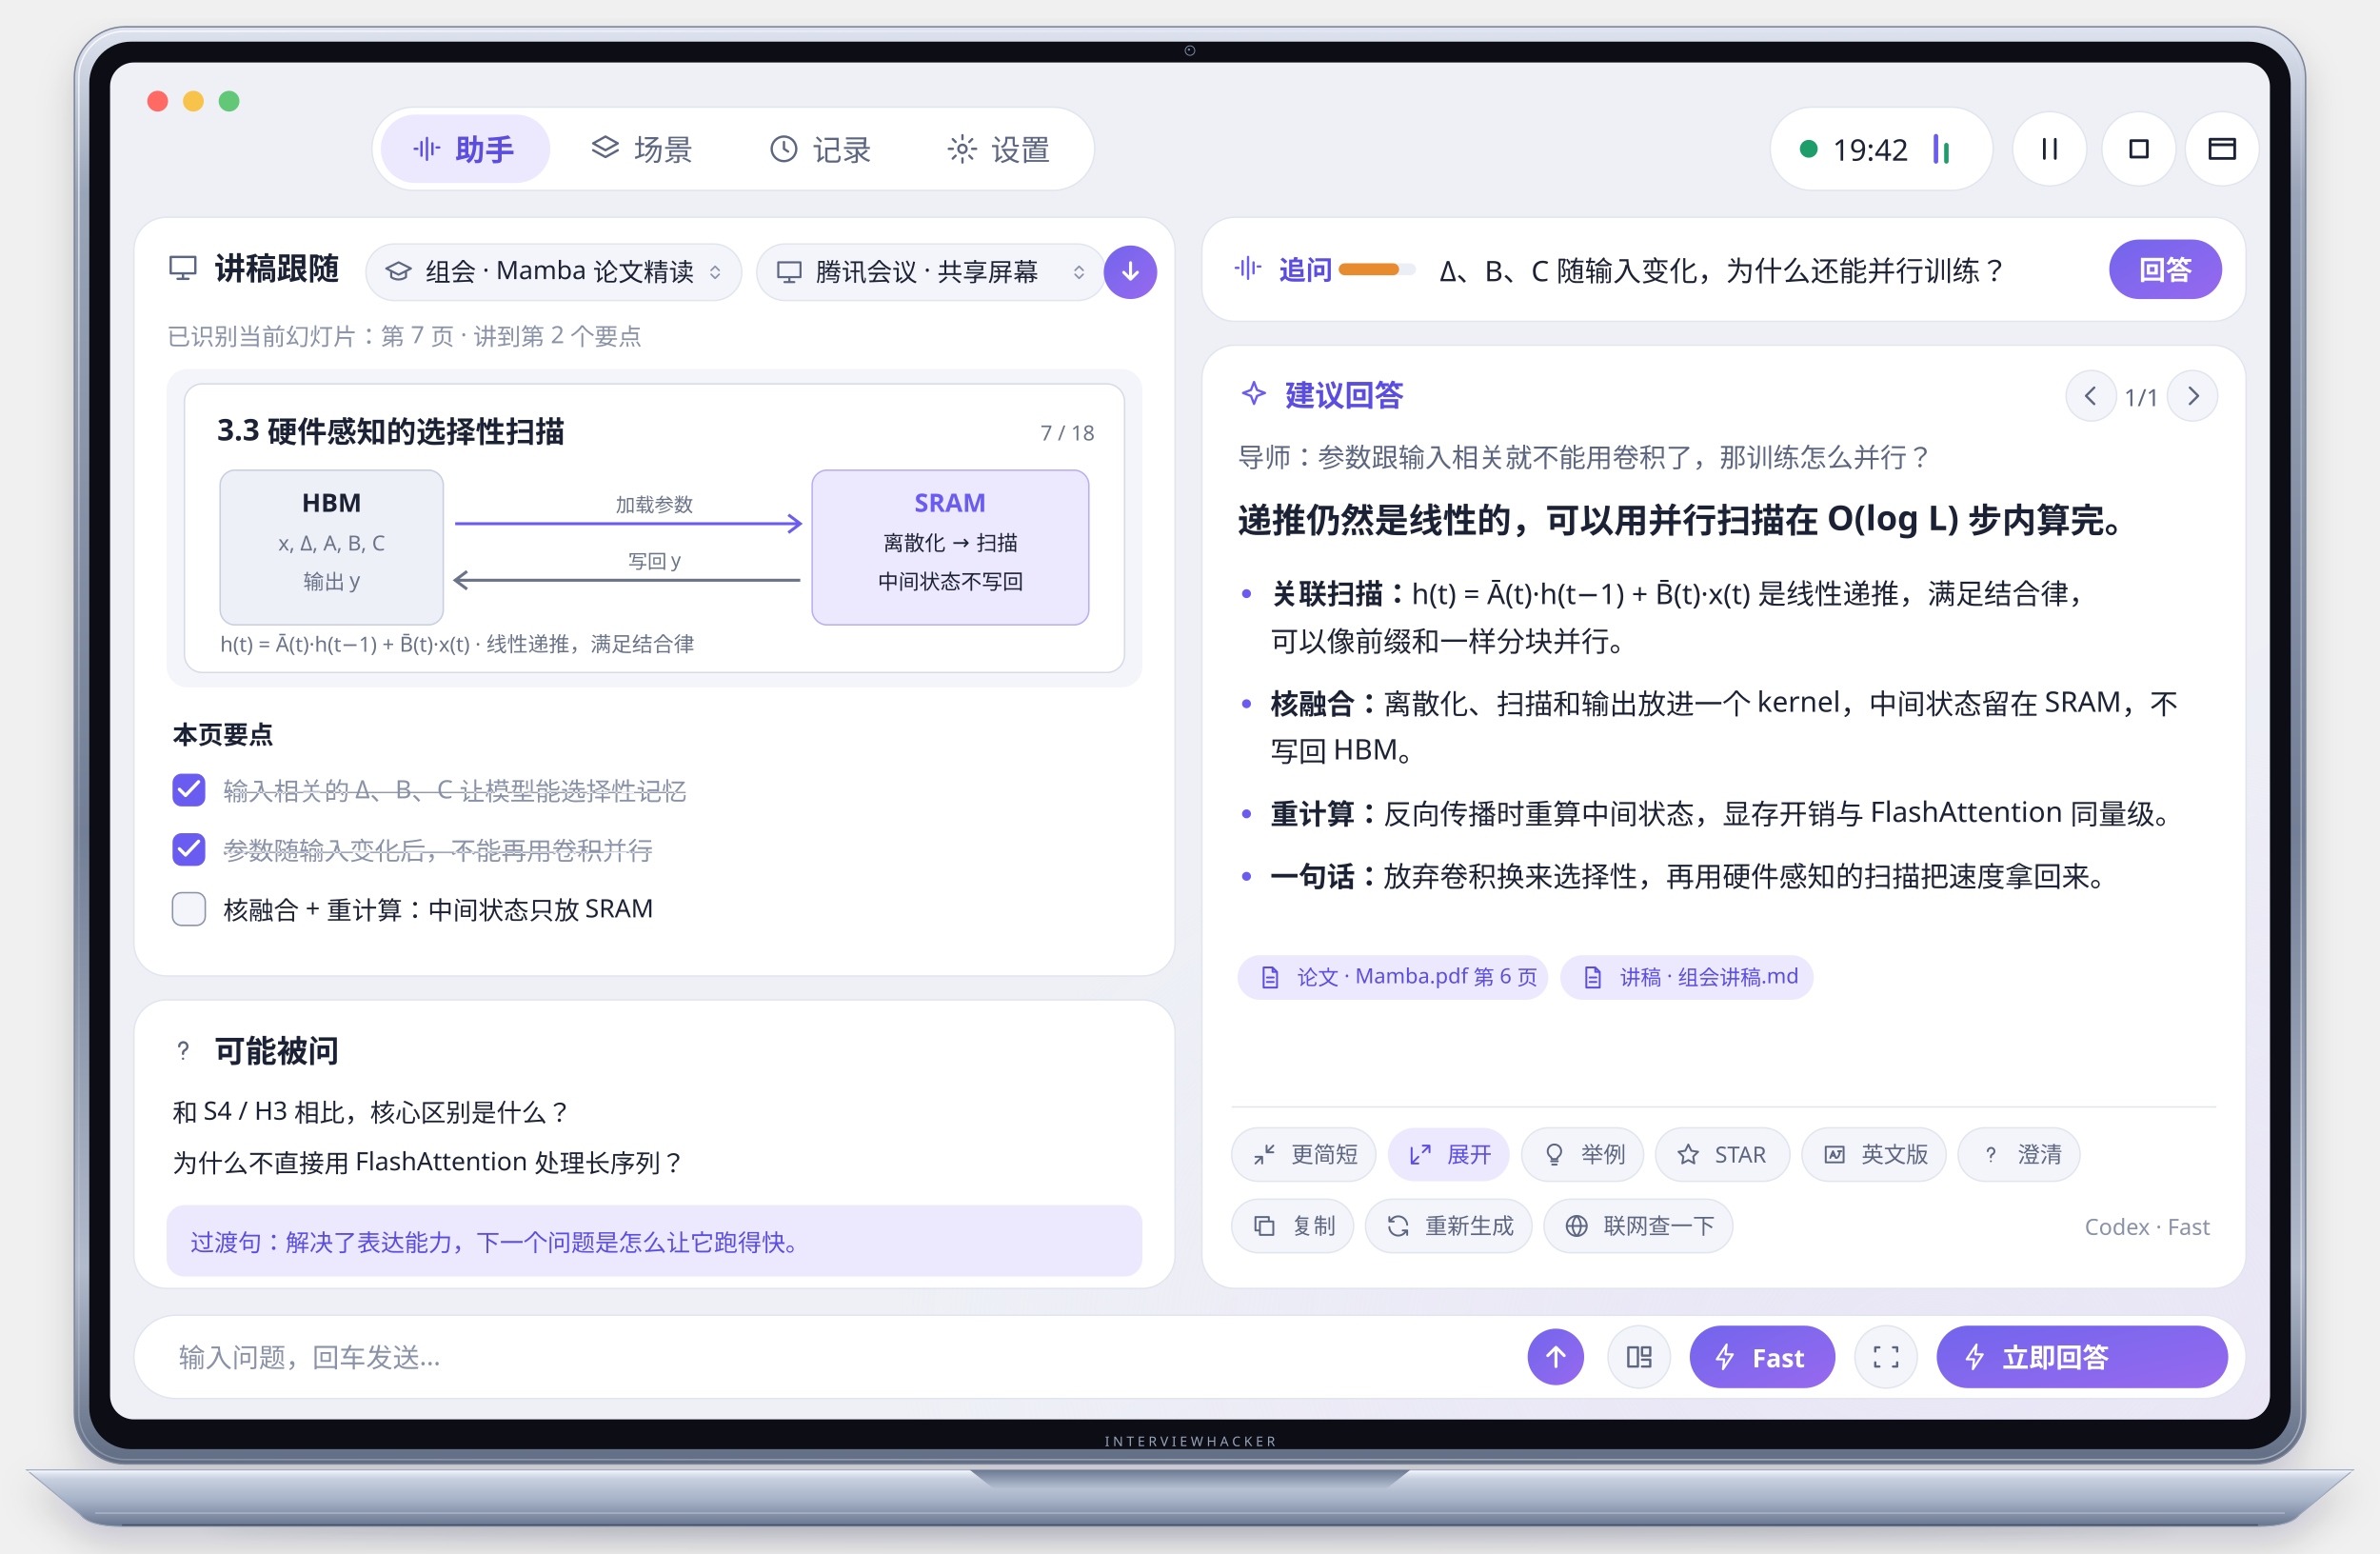
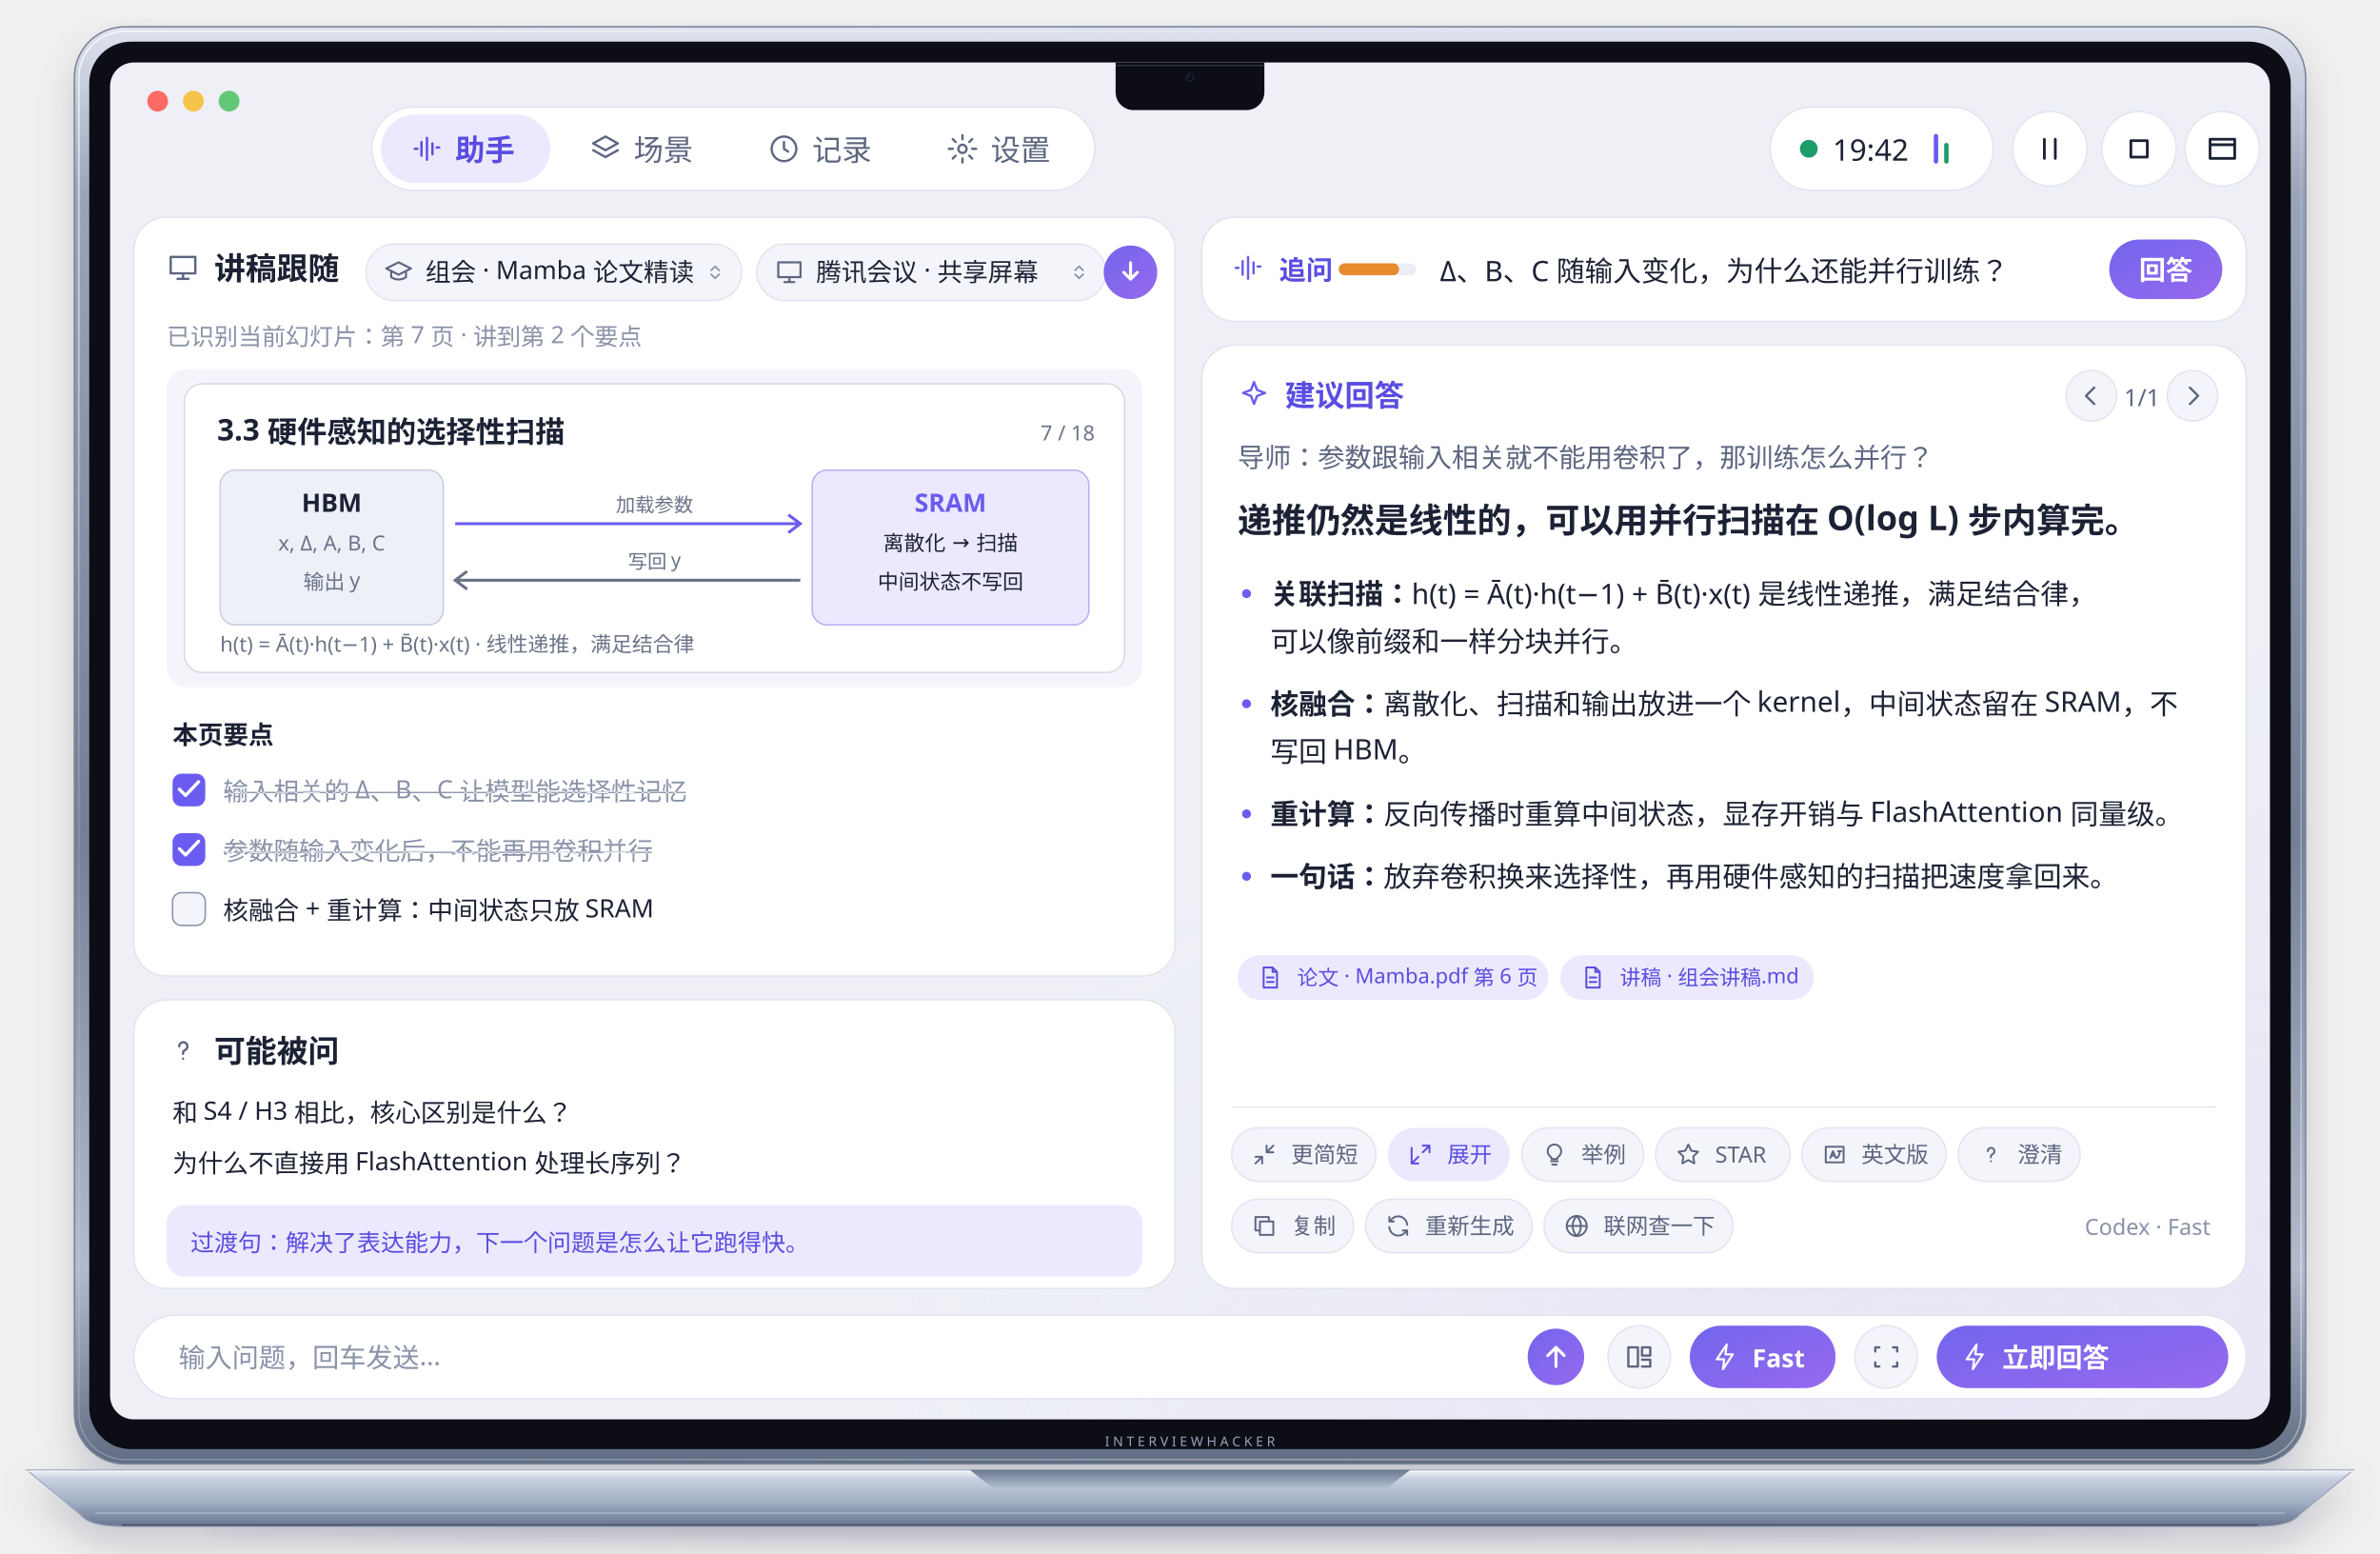
<svg xmlns="http://www.w3.org/2000/svg" width="1600" height="1044" viewBox="0 0 1600 1044" fill="none">
  <defs>
    <linearGradient id="accent" x1="0" y1="0" x2="1" y2="1">
      <stop stop-color="#7265ed" />
      <stop offset="1" stop-color="#9769ee" />
    </linearGradient>
    <linearGradient id="canvas" x1="0" y1="0" x2="1" y2="1">
      <stop stop-color="#eef0f6" />
      <stop offset=".7" stop-color="#eef0f6" />
      <stop offset="1" stop-color="#e9e6f6" />
    </linearGradient>
    <radialGradient id="corner-glow">
      <stop stop-color="#e9e6f6" stop-opacity=".85" />
      <stop offset="1" stop-color="#e9e6f6" stop-opacity="0" />
    </radialGradient>
    <linearGradient id="room" x1="0" y1="0" x2="1" y2="1">
      <stop stop-color="#3a4258" />
      <stop offset="1" stop-color="#1f2434" />
    </linearGradient>
    <linearGradient id="metal" x1="0" y1="0" x2="0" y2="1">
      <stop stop-color="#e1e6f1" />
      <stop offset=".12" stop-color="#9aa4b8" />
      <stop offset=".56" stop-color="#737f96" />
      <stop offset=".86" stop-color="#b2bbcc" />
      <stop offset="1" stop-color="#5d6980" />
    </linearGradient>
    <linearGradient id="rim-light" x1="0" y1="0" x2=".7" y2="1">
      <stop stop-color="#fff" stop-opacity=".8" />
      <stop offset=".42" stop-color="#e0e8fb" stop-opacity=".14" />
      <stop offset="1" stop-color="#fff" stop-opacity=".4" />
    </linearGradient>
    <linearGradient id="base" x1="0" y1="0" x2="0" y2="1">
      <stop stop-color="#f0f3fa" />
      <stop offset=".16" stop-color="#c7d0df" />
      <stop offset=".55" stop-color="#a4b0c5" />
      <stop offset="1" stop-color="#67758f" />
    </linearGradient>
    <linearGradient id="notch" x1="0" y1="0" x2="0" y2="1">
      <stop stop-color="#6c7991" />
      <stop offset="1" stop-color="#b8c3d5" />
    </linearGradient>
    <clipPath id="display">
      <rect x="74" y="42" width="1452" height="912" rx="16" />
    </clipPath>
    <filter id="device-shadow" x="-8%" y="-6%" width="116%" height="126%">
      <feDropShadow dx="0" dy="12" stdDeviation="12" flood-color="#0d1426" flood-opacity=".17" />
    </filter>
    <filter id="contact-shadow" x="-10%" y="-100%" width="120%" height="300%">
      <feGaussianBlur stdDeviation="6" />
    </filter>
    <filter id="card-shadow" x="-20%" y="-20%" width="140%" height="160%">
      <feDropShadow dx="0" dy="18" stdDeviation="20" flood-color="#05070d" flood-opacity=".45" />
    </filter>
    <filter id="phone-shadow" x="-20%" y="-10%" width="140%" height="130%">
      <feDropShadow dx="0" dy="12" stdDeviation="10" flood-color="#0d1426" flood-opacity=".18" />
    </filter>
  </defs>
  <g font-family="'HarmonyOS Sans SC','PingFang SC','Microsoft YaHei',sans-serif" text-rendering="geometricPrecision">
    <ellipse cx="800" cy="1026" rx="660" ry="6" fill="#101626" opacity=".16" filter="url(#contact-shadow)" />
    <g filter="url(#device-shadow)">
      <rect x="50" y="18" width="1500" height="966" rx="34" fill="url(#metal)" stroke="#7b8498" />
      <rect x="53" y="21" width="1494" height="960" rx="31" fill="none" stroke="url(#rim-light)" />
      <rect x="60" y="28" width="1480" height="946" rx="28" fill="#0c0f16" stroke="none" />
-       <circle cx="800" cy="34" r="3.2" fill="#090d15" stroke="#8491aa" stroke-width=".6" />
-       <circle cx="799.3" cy="33.3" r=".8" fill="#7186a5" />
      <g clip-path="url(#display)">
        <rect x="74" y="42" width="1452" height="912" rx="16" fill="url(#canvas)" stroke="none" />
        <ellipse cx="1300" cy="900" rx="700" ry="420" fill="url(#corner-glow)" />
        <circle cx="106" cy="68" r="7" fill="#ff6a65" />
        <circle cx="130" cy="68" r="7" fill="#f8c34b" />
        <circle cx="154" cy="68" r="7" fill="#62c878" />
        <rect x="250" y="72" width="486" height="56" rx="28" fill="#ffffff" stroke="#e1e5ee" />
        <rect x="256" y="77" width="114" height="46" rx="23" fill="#ece9ff" stroke="none" />
        <g transform="translate(276 89) scale(0.92)" fill="none" stroke="#5a4de0" stroke-width="1.7" stroke-linecap="round" stroke-linejoin="round">
          <path d="M3 12h2m3-5v10m4-13v16m4-12v8m3-5h2" />
        </g>
        <text x="306" y="108" font-size="20" font-weight="600" fill="#5a4de0">助手</text>
        <g transform="translate(396 89) scale(0.92)" fill="none" stroke="#5d6680" stroke-width="1.7" stroke-linecap="round" stroke-linejoin="round">
          <path d="m12 3 9 5-9 5-9-5zM3 13l9 5 9-5" />
        </g>
        <text x="426" y="108" font-size="20" font-weight="500" fill="#5d6680">场景</text>
        <g transform="translate(516 89) scale(0.92)" fill="none" stroke="#5d6680" stroke-width="1.7" stroke-linecap="round" stroke-linejoin="round">
          <path d="M12 7v5l3 2M21 12a9 9 0 1 1-18 0 9 9 0 0 1 18 0" />
        </g>
        <text x="546" y="108" font-size="20" font-weight="500" fill="#5d6680">记录</text>
        <g transform="translate(636 89) scale(0.92)" fill="none" stroke="#5d6680" stroke-width="1.7" stroke-linecap="round" stroke-linejoin="round">
          <path d="M12 9a3 3 0 1 0 0 6 3 3 0 0 0 0-6M12 2v3m0 14v3M2 12h3m14 0h3M4.9 4.9l2.1 2.1m10 10 2.1 2.1M4.9 19.1 7 17M17 7l2.1-2.1" />
        </g>
        <text x="666" y="108" font-size="20" font-weight="500" fill="#5d6680">设置</text>
        <rect x="1190" y="72" width="150" height="56" rx="28" fill="#ffffff" stroke="#e1e5ee" />
        <circle cx="1216" cy="100" r="6" fill="#1f9d6a" />
        <text x="1232" y="108" font-size="20" font-weight="500" fill="#1f2335">19:42</text>
        <rect x="1300" y="90" width="3" height="20" rx="1.5" fill="#6a5cf0" stroke="none" />
        <rect x="1307" y="96" width="3" height="14" rx="1.5" fill="#1f9d6a" stroke="none" />
        <circle cx="1378" cy="100" r="25" fill="#ffffff" stroke="#e1e5ee" />
        <g transform="translate(1367 89) scale(0.92)" fill="none" stroke="#1f2335" stroke-width="2" stroke-linecap="round" stroke-linejoin="round">
          <path d="M8 5v14M16 5v14" />
        </g>
        <circle cx="1438" cy="100" r="25" fill="#ffffff" stroke="#e1e5ee" />
        <g transform="translate(1427 89) scale(0.92)" fill="none" stroke="#1f2335" stroke-width="2" stroke-linecap="round" stroke-linejoin="round">
          <path d="M6 6h12v12H6z" />
        </g>
        <circle cx="1494" cy="100" r="25" fill="#ffffff" stroke="#e1e5ee" />
        <g transform="translate(1483 89) scale(0.92)" fill="none" stroke="#1f2335" stroke-width="2" stroke-linecap="round" stroke-linejoin="round">
          <path d="M3 5h18v14H3zM3 9h18" />
        </g>
        <rect x="90" y="146" width="700" height="510" rx="22" fill="#ffffff" stroke="#e1e5ee" />
        <g transform="translate(112 169) scale(0.92)" fill="none" stroke="#5d6680" stroke-width="1.7" stroke-linecap="round" stroke-linejoin="round">
          <path d="M3 4h18v12H3zM12 16v4M8 20h8" />
        </g>
        <text x="144" y="188" font-size="21" font-weight="600" fill="#1f2335">讲稿跟随</text>
        <rect x="246" y="164" width="252.72" height="38" rx="19" fill="#f4f5fa" stroke="#e1e5ee" />
        <g transform="translate(258 173) scale(0.83)" fill="none" stroke="#5d6680" stroke-width="1.7" stroke-linecap="round" stroke-linejoin="round">
          <path d="m2 9 10-5 10 5-10 5zM6 11v5c3.5 2.5 8.5 2.5 12 0v-5" />
        </g>
        <text x="286" y="189" font-size="17" font-weight="500" fill="#1f2335">组会 · Mamba 论文精读</text>
        <g transform="translate(472.72 175) scale(0.67)" fill="none" stroke="#8a92a8" stroke-width="1.7" stroke-linecap="round" stroke-linejoin="round">
          <path d="m8 10 4-4 4 4M8 14l4 4 4-4" />
        </g>
        <rect x="508.72" y="164" width="234.7" height="38" rx="19" fill="#f4f5fa" stroke="#e1e5ee" />
        <g transform="translate(520.72 173) scale(0.83)" fill="none" stroke="#5d6680" stroke-width="1.7" stroke-linecap="round" stroke-linejoin="round">
          <path d="M3 4h18v12H3zM12 16v4M8 20h8" />
        </g>
        <text x="548.72" y="189" font-size="17" font-weight="500" fill="#1f2335">腾讯会议 · 共享屏幕</text>
        <g transform="translate(717.42 175) scale(0.67)" fill="none" stroke="#8a92a8" stroke-width="1.7" stroke-linecap="round" stroke-linejoin="round">
          <path d="m8 10 4-4 4 4M8 14l4 4 4-4" />
        </g>
        <circle cx="760" cy="183" r="18" fill="url(#accent)" />
        <g transform="translate(749 172) scale(0.92)" fill="none" stroke="#fff" stroke-width="2.2" stroke-linecap="round" stroke-linejoin="round">
          <path d="M12 5v12m-5-5 5 5 5-5" />
        </g>
        <text x="112" y="232" font-size="16" font-weight="400" fill="#8a92a8">已识别当前幻灯片：第 7 页 · 讲到第 2 个要点</text>
        <rect x="112" y="248" width="656" height="214" rx="14" fill="#f4f5fa" stroke="none" />
        <rect x="124" y="258" width="632" height="194" rx="12" fill="#ffffff" stroke="#d7dbe6" />
        <text x="146" y="296" font-size="20" font-weight="600" fill="#1f2335">3.3  硬件感知的选择性扫描</text>
        <text x="736" y="296" font-size="14" font-weight="500" fill="#6a7388" text-anchor="end">7 / 18</text>
        <rect x="148" y="316" width="150" height="104" rx="10" fill="#eef0f8" stroke="#c9cee0" />
        <text x="223" y="344" font-size="17" font-weight="600" fill="#1f2335" text-anchor="middle">HBM</text>
        <text x="223" y="370" font-size="14" font-weight="400" fill="#6a7388" text-anchor="middle">x, Δ, A, B, C</text>
        <text x="223" y="396" font-size="14" font-weight="400" fill="#6a7388" text-anchor="middle">输出 y</text>
        <rect x="546" y="316" width="186" height="104" rx="10" fill="#ece9ff" stroke="#b8aef5" />
        <text x="639" y="344" font-size="17" font-weight="600" fill="#6a5cf0" text-anchor="middle">SRAM</text>
        <text x="639" y="370" font-size="14" font-weight="400" fill="#1f2335" text-anchor="middle">离散化 → 扫描</text>
        <text x="639" y="396" font-size="14" font-weight="400" fill="#1f2335" text-anchor="middle">中间状态不写回</text>
        <path d="M306 352H538m-8-6 8 6-8 6" stroke="#6a5cf0" stroke-width="2" fill="none" />
        <path d="M538 390H306m8-6-8 6 8 6" stroke="#6a7388" stroke-width="2" fill="none" />
        <text x="440" y="344" font-size="13" font-weight="400" fill="#6a7388" text-anchor="middle">加载参数</text>
        <text x="440" y="382" font-size="13" font-weight="400" fill="#6a7388" text-anchor="middle">写回 y</text>
        <text x="148" y="438" font-size="14" font-weight="400" fill="#6a7388">h(t) = Ā(t)·h(t−1) + B̄(t)·x(t)  · 线性递推，满足结合律</text>
        <text x="116" y="500" font-size="17" font-weight="600" fill="#1f2335">本页要点</text>
        <rect x="116" y="520" width="22" height="22" rx="6" fill="#6a5cf0" stroke="none" />
        <g transform="translate(116 519) scale(0.92)" fill="none" stroke="#fff" stroke-width="2.4" stroke-linecap="round" stroke-linejoin="round">
          <path d="m5 12.5 4.5 4.5L19 7" />
        </g>
        <text x="150" y="538" font-size="17" font-weight="400" fill="#8a92a8" text-decoration="line-through">输入相关的 Δ、B、C 让模型能选择性记忆</text>
        <rect x="116" y="560" width="22" height="22" rx="6" fill="#6a5cf0" stroke="none" />
        <g transform="translate(116 559) scale(0.92)" fill="none" stroke="#fff" stroke-width="2.4" stroke-linecap="round" stroke-linejoin="round">
          <path d="m5 12.5 4.5 4.5L19 7" />
        </g>
        <text x="150" y="578" font-size="17" font-weight="400" fill="#8a92a8" text-decoration="line-through">参数随输入变化后，不能再用卷积并行</text>
        <rect x="116" y="600" width="22" height="22" rx="6" fill="#f4f5fa" stroke="#8a92a8" />
        <text x="150" y="618" font-size="17" font-weight="400" fill="#1f2335">核融合 + 重计算：中间状态只放 SRAM</text>
        <rect x="90" y="672" width="700" height="194" rx="22" fill="#ffffff" stroke="#e1e5ee" />
        <g transform="translate(112 695) scale(0.92)" fill="none" stroke="#5d6680" stroke-width="1.7" stroke-linecap="round" stroke-linejoin="round">
          <path d="M9.2 9a3 3 0 1 1 4.3 2.7c-.9.4-1.5 1.2-1.5 2.2v.6M12 18h.01" />
        </g>
        <text x="144" y="714" font-size="21" font-weight="600" fill="#1f2335">可能被问</text>
        <text x="116" y="754" font-size="17" fill="#1f2335" font-weight="400">和 S4 / H3 相比，核心区别是什么？</text>
        <text x="116" y="788" font-size="17" fill="#1f2335" font-weight="400">为什么不直接用 FlashAttention 处理长序列？</text>
        <rect x="112" y="810" width="656" height="48" rx="12" fill="#ece9ff" stroke="none" />
        <text x="128" y="841" font-size="16" font-weight="500" fill="#5a4de0">过渡句：解决了表达能力，下一个问题是怎么让它跑得快。</text>
        <rect x="808" y="146" width="702" height="70" rx="22" fill="#ffffff" stroke="#e1e5ee" />
        <g transform="translate(828 169) scale(0.92)" fill="none" stroke="#6a5cf0" stroke-width="1.7" stroke-linecap="round" stroke-linejoin="round">
          <path d="M3 12h2m3-5v10m4-13v16m4-12v8m3-5h2" />
        </g>
        <text x="860" y="188" font-size="18" font-weight="600" fill="#5a4de0">追问</text>
        <rect x="900" y="177" width="52" height="8" rx="4" fill="#eceef6" stroke="none" />
        <rect x="900" y="177" width="40.56" height="8" rx="4" fill="#e88a2e" stroke="none" />
        <text x="968" y="189" font-size="19" font-weight="500" fill="#1f2335">Δ、B、C 随输入变化，为什么还能并行训练？</text>
        <rect x="1418" y="161" width="76" height="40" rx="20" fill="url(#accent)" stroke="none" />
        <text x="1456" y="188" font-size="18" font-weight="600" fill="#fff" text-anchor="middle">回答</text>
        <rect x="808" y="232" width="702" height="634" rx="22" fill="#ffffff" stroke="#e1e5ee" />
        <g transform="translate(832 254) scale(0.92)" fill="none" stroke="#6a5cf0" stroke-width="1.7" stroke-linecap="round" stroke-linejoin="round">
          <path d="m12 3 2.2 5.8L20 11l-5.8 2.2L12 19l-2.2-5.8L4 11l5.8-2.2z" />
        </g>
        <text x="864" y="273" font-size="20" font-weight="600" fill="#5a4de0">建议回答</text>
        <circle cx="1406" cy="266" r="17" fill="#f4f5fa" stroke="#e1e5ee" />
        <g transform="translate(1395 255) scale(0.92)" fill="none" stroke="#5d6680" stroke-width="1.7" stroke-linecap="round" stroke-linejoin="round">
          <path d="m14 6-6 6 6 6" />
        </g>
        <text x="1440" y="273" font-size="16" font-weight="500" fill="#5d6680" text-anchor="middle">1/1</text>
        <circle cx="1474" cy="266" r="17" fill="#f4f5fa" stroke="#e1e5ee" />
        <g transform="translate(1463 255) scale(0.92)" fill="none" stroke="#5d6680" stroke-width="1.7" stroke-linecap="round" stroke-linejoin="round">
          <path d="m10 6 6 6-6 6" />
        </g>
        <text x="832" y="314" font-size="18" fill="#5d6680" font-weight="400">导师：参数跟输入相关就不能用卷积了，那训练怎么并行？</text>
        <text x="832" y="358" font-size="23" fill="#1f2335" font-weight="400">
          <tspan font-weight="600" fill="#1f2335">递推仍然是线性的，可以用并行扫描在 O(log L) 步内算完。</tspan>
        </text>
        <circle cx="838" cy="399" r="3" fill="#6a5cf0" />
        <text x="854" y="406" font-size="19" fill="#1f2335" font-weight="400">
          <tspan font-weight="600" fill="#1f2335">关联扫描：</tspan>h(t) = Ā(t)·h(t−1) + B̄(t)·x(t) 是线性递推，满足结合律，</text>
        <text x="854" y="438" font-size="19" fill="#1f2335" font-weight="400">可以像前缀和一样分块并行。</text>
        <circle cx="838" cy="473" r="3" fill="#6a5cf0" />
        <text x="854" y="480" font-size="19" fill="#1f2335" font-weight="400">
          <tspan font-weight="600" fill="#1f2335">核融合：</tspan>离散化、扫描和输出放进一个 kernel，中间状态留在 SRAM，不</text>
        <text x="854" y="512" font-size="19" fill="#1f2335" font-weight="400">写回 HBM。</text>
        <circle cx="838" cy="547" r="3" fill="#6a5cf0" />
        <text x="854" y="554" font-size="19" fill="#1f2335" font-weight="400">
          <tspan font-weight="600" fill="#1f2335">重计算：</tspan>反向传播时重算中间状态，显存开销与 FlashAttention 同量级。</text>
        <circle cx="838" cy="589" r="3" fill="#6a5cf0" />
        <text x="854" y="596" font-size="19" fill="#1f2335" font-weight="400">
          <tspan font-weight="600" fill="#1f2335">一句话：</tspan>放弃卷积换来选择性，再用硬件感知的扫描把速度拿回来。</text>
        <rect x="832" y="642" width="208.94" height="30" rx="15" fill="#ece9ff" stroke="none" />
        <g transform="translate(845 648) scale(0.75)" fill="none" stroke="#5a4de0" stroke-width="1.7" stroke-linecap="round" stroke-linejoin="round">
          <path d="M6 3h8l4 4v14H6zM14 3v4h4M9 12h6M9 16h6" />
        </g>
        <text x="872" y="662.04" font-size="14" font-weight="500" fill="#5a4de0">论文 · Mamba.pdf 第 6 页</text>
        <rect x="1048.94" y="642" width="170.44" height="30" rx="15" fill="#ece9ff" stroke="none" />
        <g transform="translate(1061.94 648) scale(0.75)" fill="none" stroke="#5a4de0" stroke-width="1.7" stroke-linecap="round" stroke-linejoin="round">
          <path d="M6 3h8l4 4v14H6zM14 3v4h4M9 12h6M9 16h6" />
        </g>
        <text x="1088.94" y="662.04" font-size="14" font-weight="500" fill="#5a4de0">讲稿 · 组会讲稿.md</text>
        <path d="M828 744L1490 744" stroke="#e1e5ee" />
        <rect x="828" y="758" width="97" height="36" rx="18" fill="#f4f5fa" stroke="#e1e5ee" />
        <g transform="translate(841 767) scale(0.75)" fill="none" stroke="#5d6680" stroke-width="1.7" stroke-linecap="round" stroke-linejoin="round">
          <path d="M4 14h6v6M20 10h-6V4M14 10l6-6M4 20l6-6" />
        </g>
        <text x="868" y="781.4" font-size="15" font-weight="500" fill="#5d6680">更简短</text>
        <rect x="933" y="758" width="82" height="36" rx="18" fill="#ece9ff" stroke="none" />
        <g transform="translate(946 767) scale(0.75)" fill="none" stroke="#5a4de0" stroke-width="1.7" stroke-linecap="round" stroke-linejoin="round">
          <path d="M14 4h6v6M10 20H4v-14M20 4l-6 6M4 20l6-6" />
        </g>
        <text x="973" y="781.4" font-size="15" font-weight="500" fill="#5a4de0">展开</text>
        <rect x="1023" y="758" width="82" height="36" rx="18" fill="#f4f5fa" stroke="#e1e5ee" />
        <g transform="translate(1036 767) scale(0.75)" fill="none" stroke="#5d6680" stroke-width="1.7" stroke-linecap="round" stroke-linejoin="round">
          <path d="M9 18h6M10 21h4M12 3a6 6 0 0 0-3.5 10.9c.6.5 1 1.2 1 2.1h5c0-.9.4-1.6 1-2.1A6 6 0 0 0 12 3" />
        </g>
        <text x="1063" y="781.4" font-size="15" font-weight="500" fill="#5d6680">举例</text>
        <rect x="1113" y="758" width="90.4" height="36" rx="18" fill="#f4f5fa" stroke="#e1e5ee" />
        <g transform="translate(1126 767) scale(0.75)" fill="none" stroke="#5d6680" stroke-width="1.7" stroke-linecap="round" stroke-linejoin="round">
          <path d="m12 3 2.7 5.6 6.1.9-4.4 4.3 1 6.1L12 17l-5.4 2.9 1-6.1-4.4-4.3 6.1-.9z" />
        </g>
        <text x="1153" y="781.4" font-size="15" font-weight="500" fill="#5d6680">STAR</text>
        <rect x="1211.4" y="758" width="97" height="36" rx="18" fill="#f4f5fa" stroke="#e1e5ee" />
        <g transform="translate(1224.4 767) scale(0.75)" fill="none" stroke="#5d6680" stroke-width="1.7" stroke-linecap="round" stroke-linejoin="round">
          <path d="M4 5h16v14H4zM8 15l2.5-6 2.5 6M8.8 13h3.4M15 9h3M16.5 9c0 3-1 5-2.5 6" />
        </g>
        <text x="1251.4" y="781.4" font-size="15" font-weight="500" fill="#5d6680">英文版</text>
        <rect x="1316.4" y="758" width="82" height="36" rx="18" fill="#f4f5fa" stroke="#e1e5ee" />
        <g transform="translate(1329.4 767) scale(0.75)" fill="none" stroke="#5d6680" stroke-width="1.7" stroke-linecap="round" stroke-linejoin="round">
          <path d="M9.2 9a3 3 0 1 1 4.3 2.7c-.9.4-1.5 1.2-1.5 2.2v.6M12 18h.01" />
        </g>
        <text x="1356.4" y="781.4" font-size="15" font-weight="500" fill="#5d6680">澄清</text>
        <rect x="828" y="806" width="82" height="36" rx="18" fill="#f4f5fa" stroke="#e1e5ee" />
        <g transform="translate(841 815) scale(0.75)" fill="none" stroke="#5d6680" stroke-width="1.7" stroke-linecap="round" stroke-linejoin="round">
          <path d="M8 8h12v12H8zM16 8V4H4v12h4" />
        </g>
        <text x="868" y="829.4" font-size="15" font-weight="500" fill="#5d6680">复制</text>
        <rect x="918" y="806" width="112" height="36" rx="18" fill="#f4f5fa" stroke="#e1e5ee" />
        <g transform="translate(931 815) scale(0.75)" fill="none" stroke="#5d6680" stroke-width="1.7" stroke-linecap="round" stroke-linejoin="round">
          <path d="M20 11a8 8 0 0 0-14-4.9L4 8M4 4v4h4M4 13a8 8 0 0 0 14 4.9L20 16m0 4v-4h-4" />
        </g>
        <text x="958" y="829.4" font-size="15" font-weight="500" fill="#5d6680">重新生成</text>
        <rect x="1038" y="806" width="127" height="36" rx="18" fill="#f4f5fa" stroke="#e1e5ee" />
        <g transform="translate(1051 815) scale(0.75)" fill="none" stroke="#5d6680" stroke-width="1.7" stroke-linecap="round" stroke-linejoin="round">
          <path d="M21 12a9 9 0 1 1-18 0 9 9 0 0 1 18 0M3 12h18M12 3c2.5 2.6 3.7 5.6 3.7 9s-1.2 6.4-3.7 9c-2.5-2.6-3.7-5.6-3.7-9S9.5 5.6 12 3" />
        </g>
        <text x="1078" y="829.4" font-size="15" font-weight="500" fill="#5d6680">联网查一下</text>
        <text x="1486" y="830" font-size="15" font-weight="400" fill="#8a92a8" text-anchor="end">Codex · Fast</text>
        <rect x="90" y="884" width="1420" height="56" rx="28" fill="#ffffff" stroke="#e1e5ee" />
        <text x="120" y="919" font-size="18" font-weight="400" fill="#8a92a8">输入问题，回车发送…</text>
        <circle cx="1046" cy="912" r="19" fill="url(#accent)" />
        <g transform="translate(1035 901) scale(0.92)" fill="none" stroke="#fff" stroke-width="2.2" stroke-linecap="round" stroke-linejoin="round">
          <path d="M12 19V5m-6 6 6-6 6 6" />
        </g>
        <circle cx="1102" cy="912" r="21" fill="#f4f5fa" stroke="#e1e5ee" />
        <g transform="translate(1091 901) scale(0.92)" fill="none" stroke="#5d6680" stroke-width="1.7" stroke-linecap="round" stroke-linejoin="round">
          <path d="M4 5h7v14H4zM14 5h6v6h-6zM14 14h6v5h-6" />
        </g>
        <rect x="1136" y="891" width="98" height="42" rx="21" fill="url(#accent)" stroke="none" />
        <g transform="translate(1150 902) scale(0.83)" fill="none" stroke="#fff" stroke-width="1.7" stroke-linecap="round" stroke-linejoin="round">
          <path d="M13 2 5 14h6l-1 8 8-12h-6z" />
        </g>
        <text x="1178" y="919" font-size="17" font-weight="600" fill="#fff">Fast</text>
        <circle cx="1268" cy="912" r="21" fill="#f4f5fa" stroke="#e1e5ee" />
        <g transform="translate(1257 901) scale(0.92)" fill="none" stroke="#5d6680" stroke-width="1.7" stroke-linecap="round" stroke-linejoin="round">
          <path d="M4 8V5h3M17 5h3v3M20 16v3h-3M7 19H4v-3" />
        </g>
        <rect x="1302" y="891" width="196" height="42" rx="21" fill="url(#accent)" stroke="none" />
        <g transform="translate(1318 902) scale(0.83)" fill="none" stroke="#fff" stroke-width="1.7" stroke-linecap="round" stroke-linejoin="round">
          <path d="M13 2 5 14h6l-1 8 8-12h-6z" />
        </g>
        <text x="1346" y="919" font-size="18" font-weight="600" fill="#fff">立即回答</text>
+         <path d="M750 42H850V62C850 68.627 844.627 74 838 74H762C755.373 74 750 68.627 750 62V42Z" fill="#0c0f16" />
+         <circle cx="800" cy="52" r="2.5" fill="#090d15" stroke="#182131" stroke-width="1" />
+         <circle cx="799.2" cy="51.2" r=".7" fill="#354156" opacity=".7" />
      </g>
      <path d="M88 44H1511" stroke="#fff" stroke-opacity=".14" />
      <text x="800" y="972" font-size="9" font-weight="500" fill="#98a3ba" text-anchor="middle">I N T E R V I E W H A C K E R</text>
      <path d="M18 988H1582L1546 1018Q1540 1026 1518 1026H82Q60 1026 54 1018Z" fill="url(#base)" stroke="#9ca6bb" stroke-width=".8" />
      <path d="M18 989H1582" stroke="#f4f6fd" stroke-opacity=".8" />
      <path d="M652 988H948L934 999Q932 1001 926 1001H674Q668 1001 666 999Z" fill="url(#notch)" />
      <path d="M64 1017H1536" stroke="#f0f3fc" stroke-opacity=".34" />
      <path d="M82 1025H1518" stroke="#3a4356" stroke-opacity=".74" />
    </g>
  </g>
</svg>
